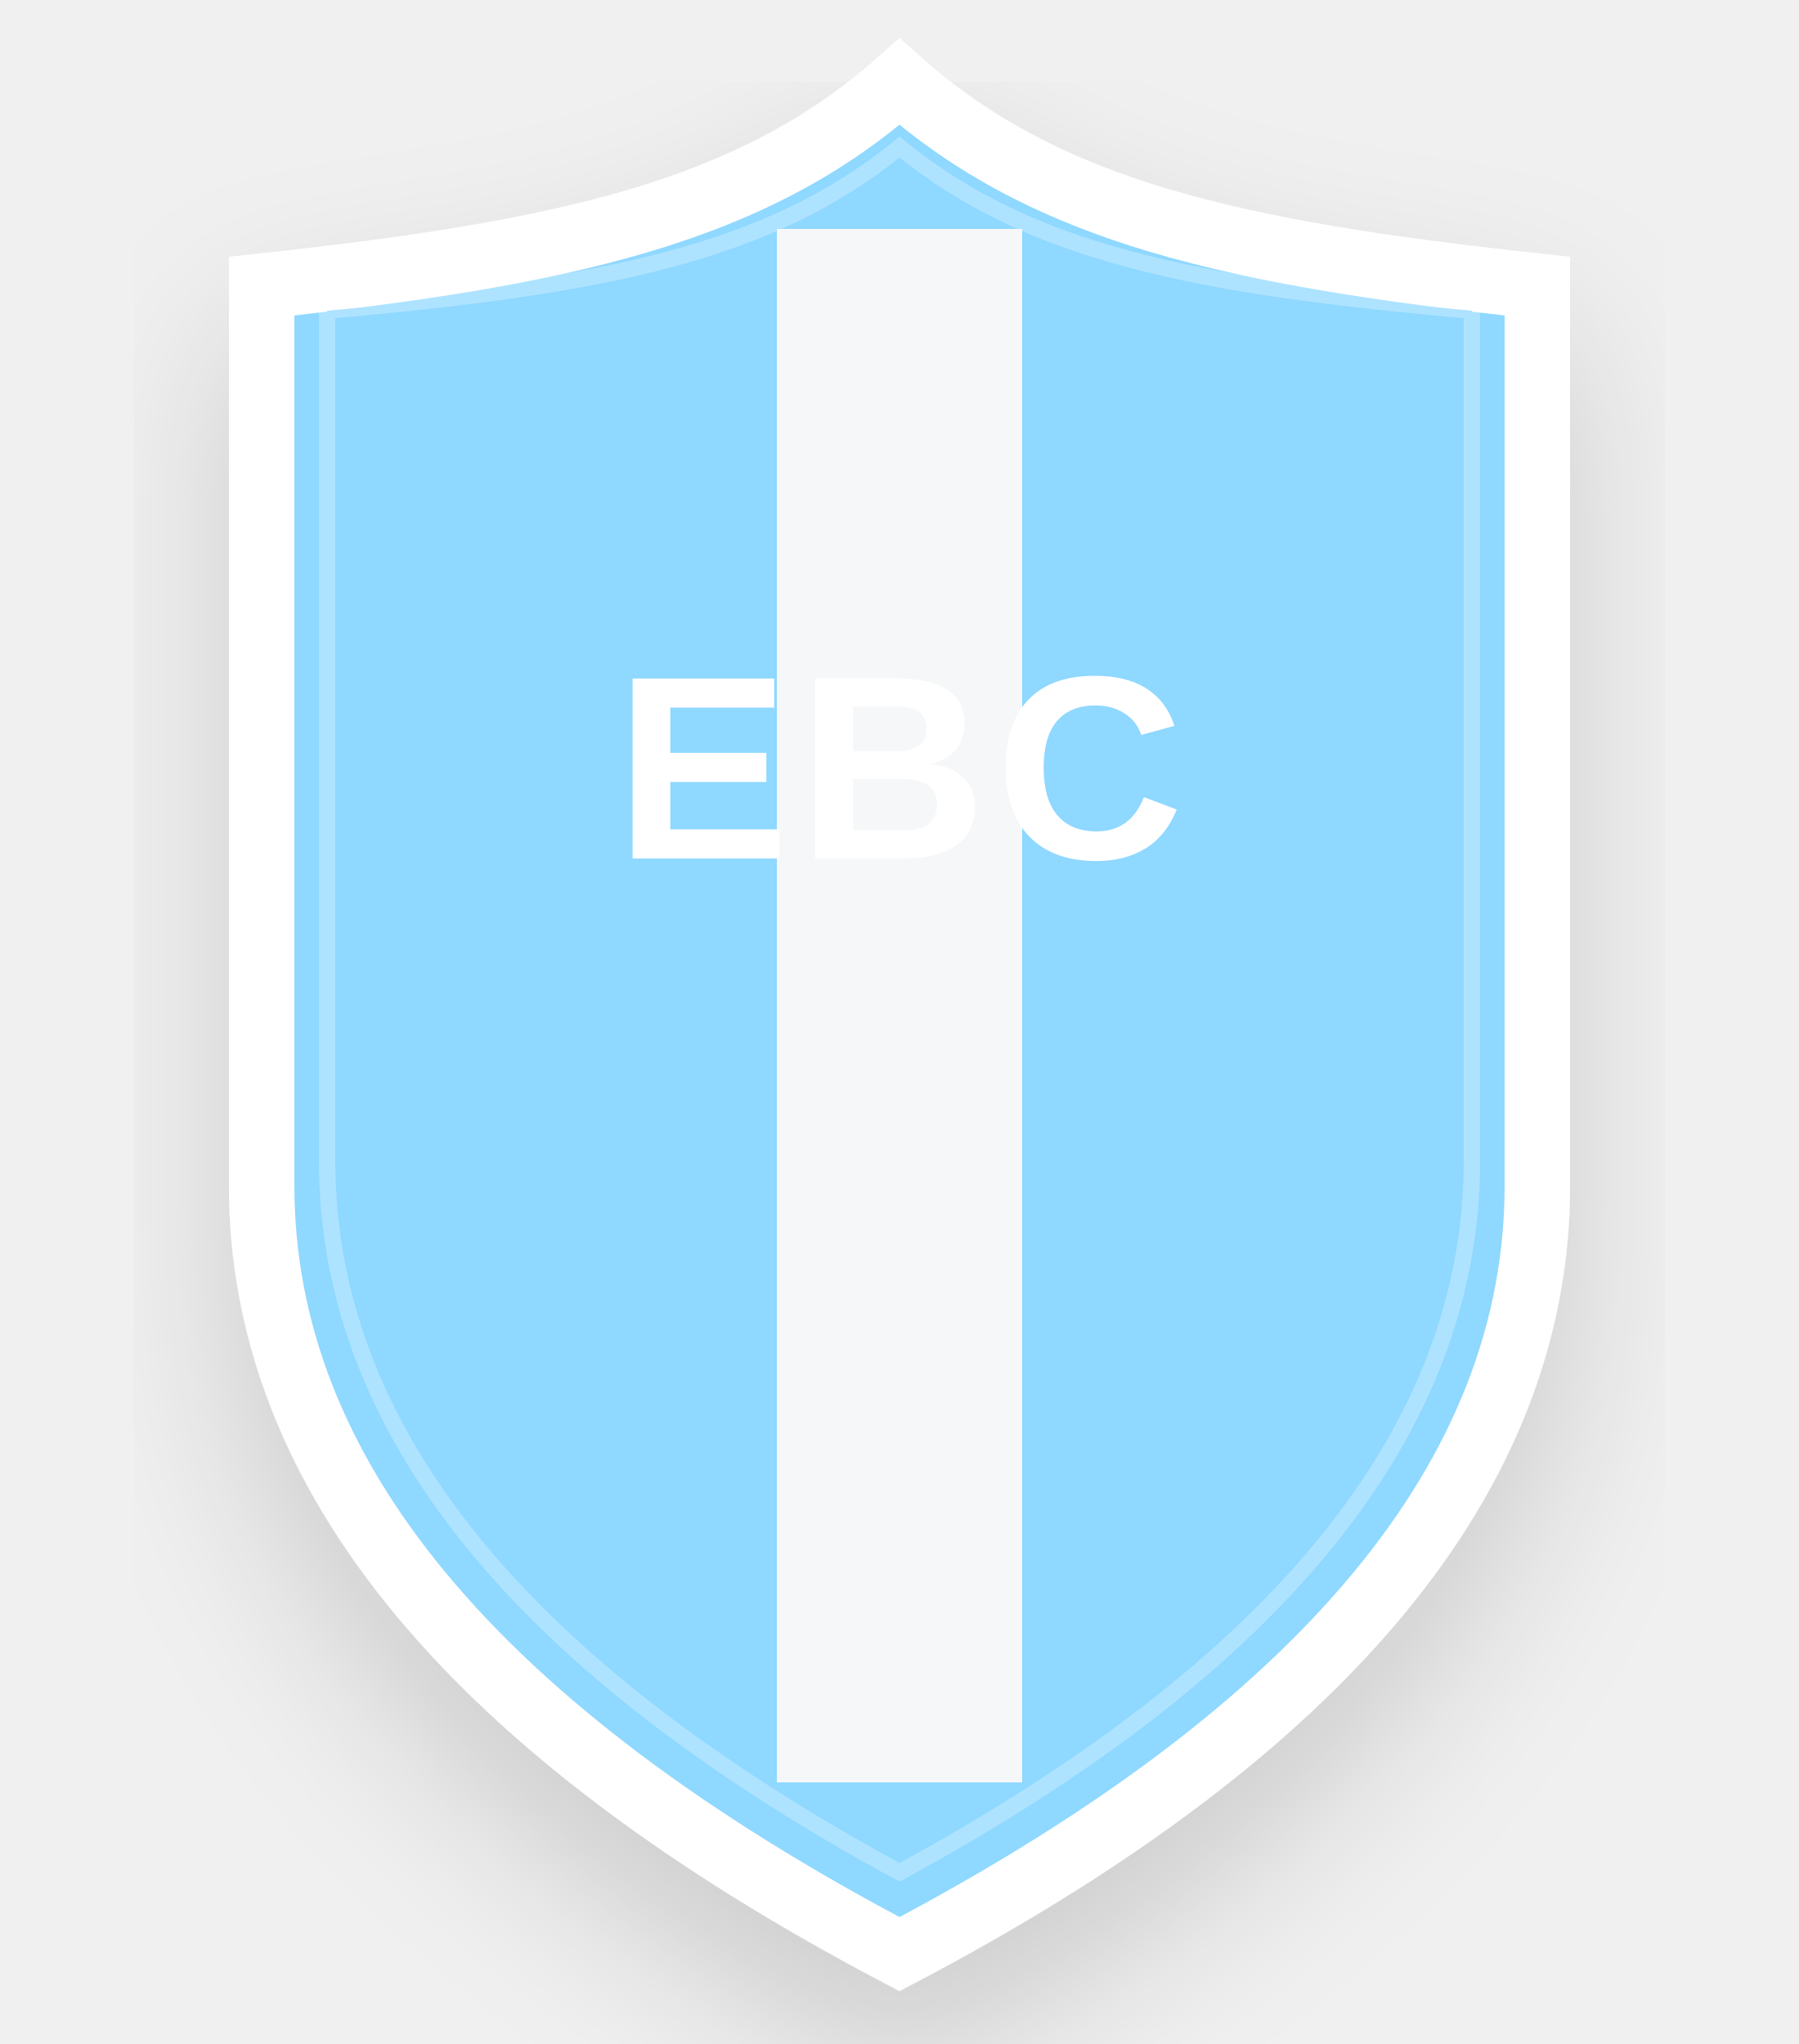
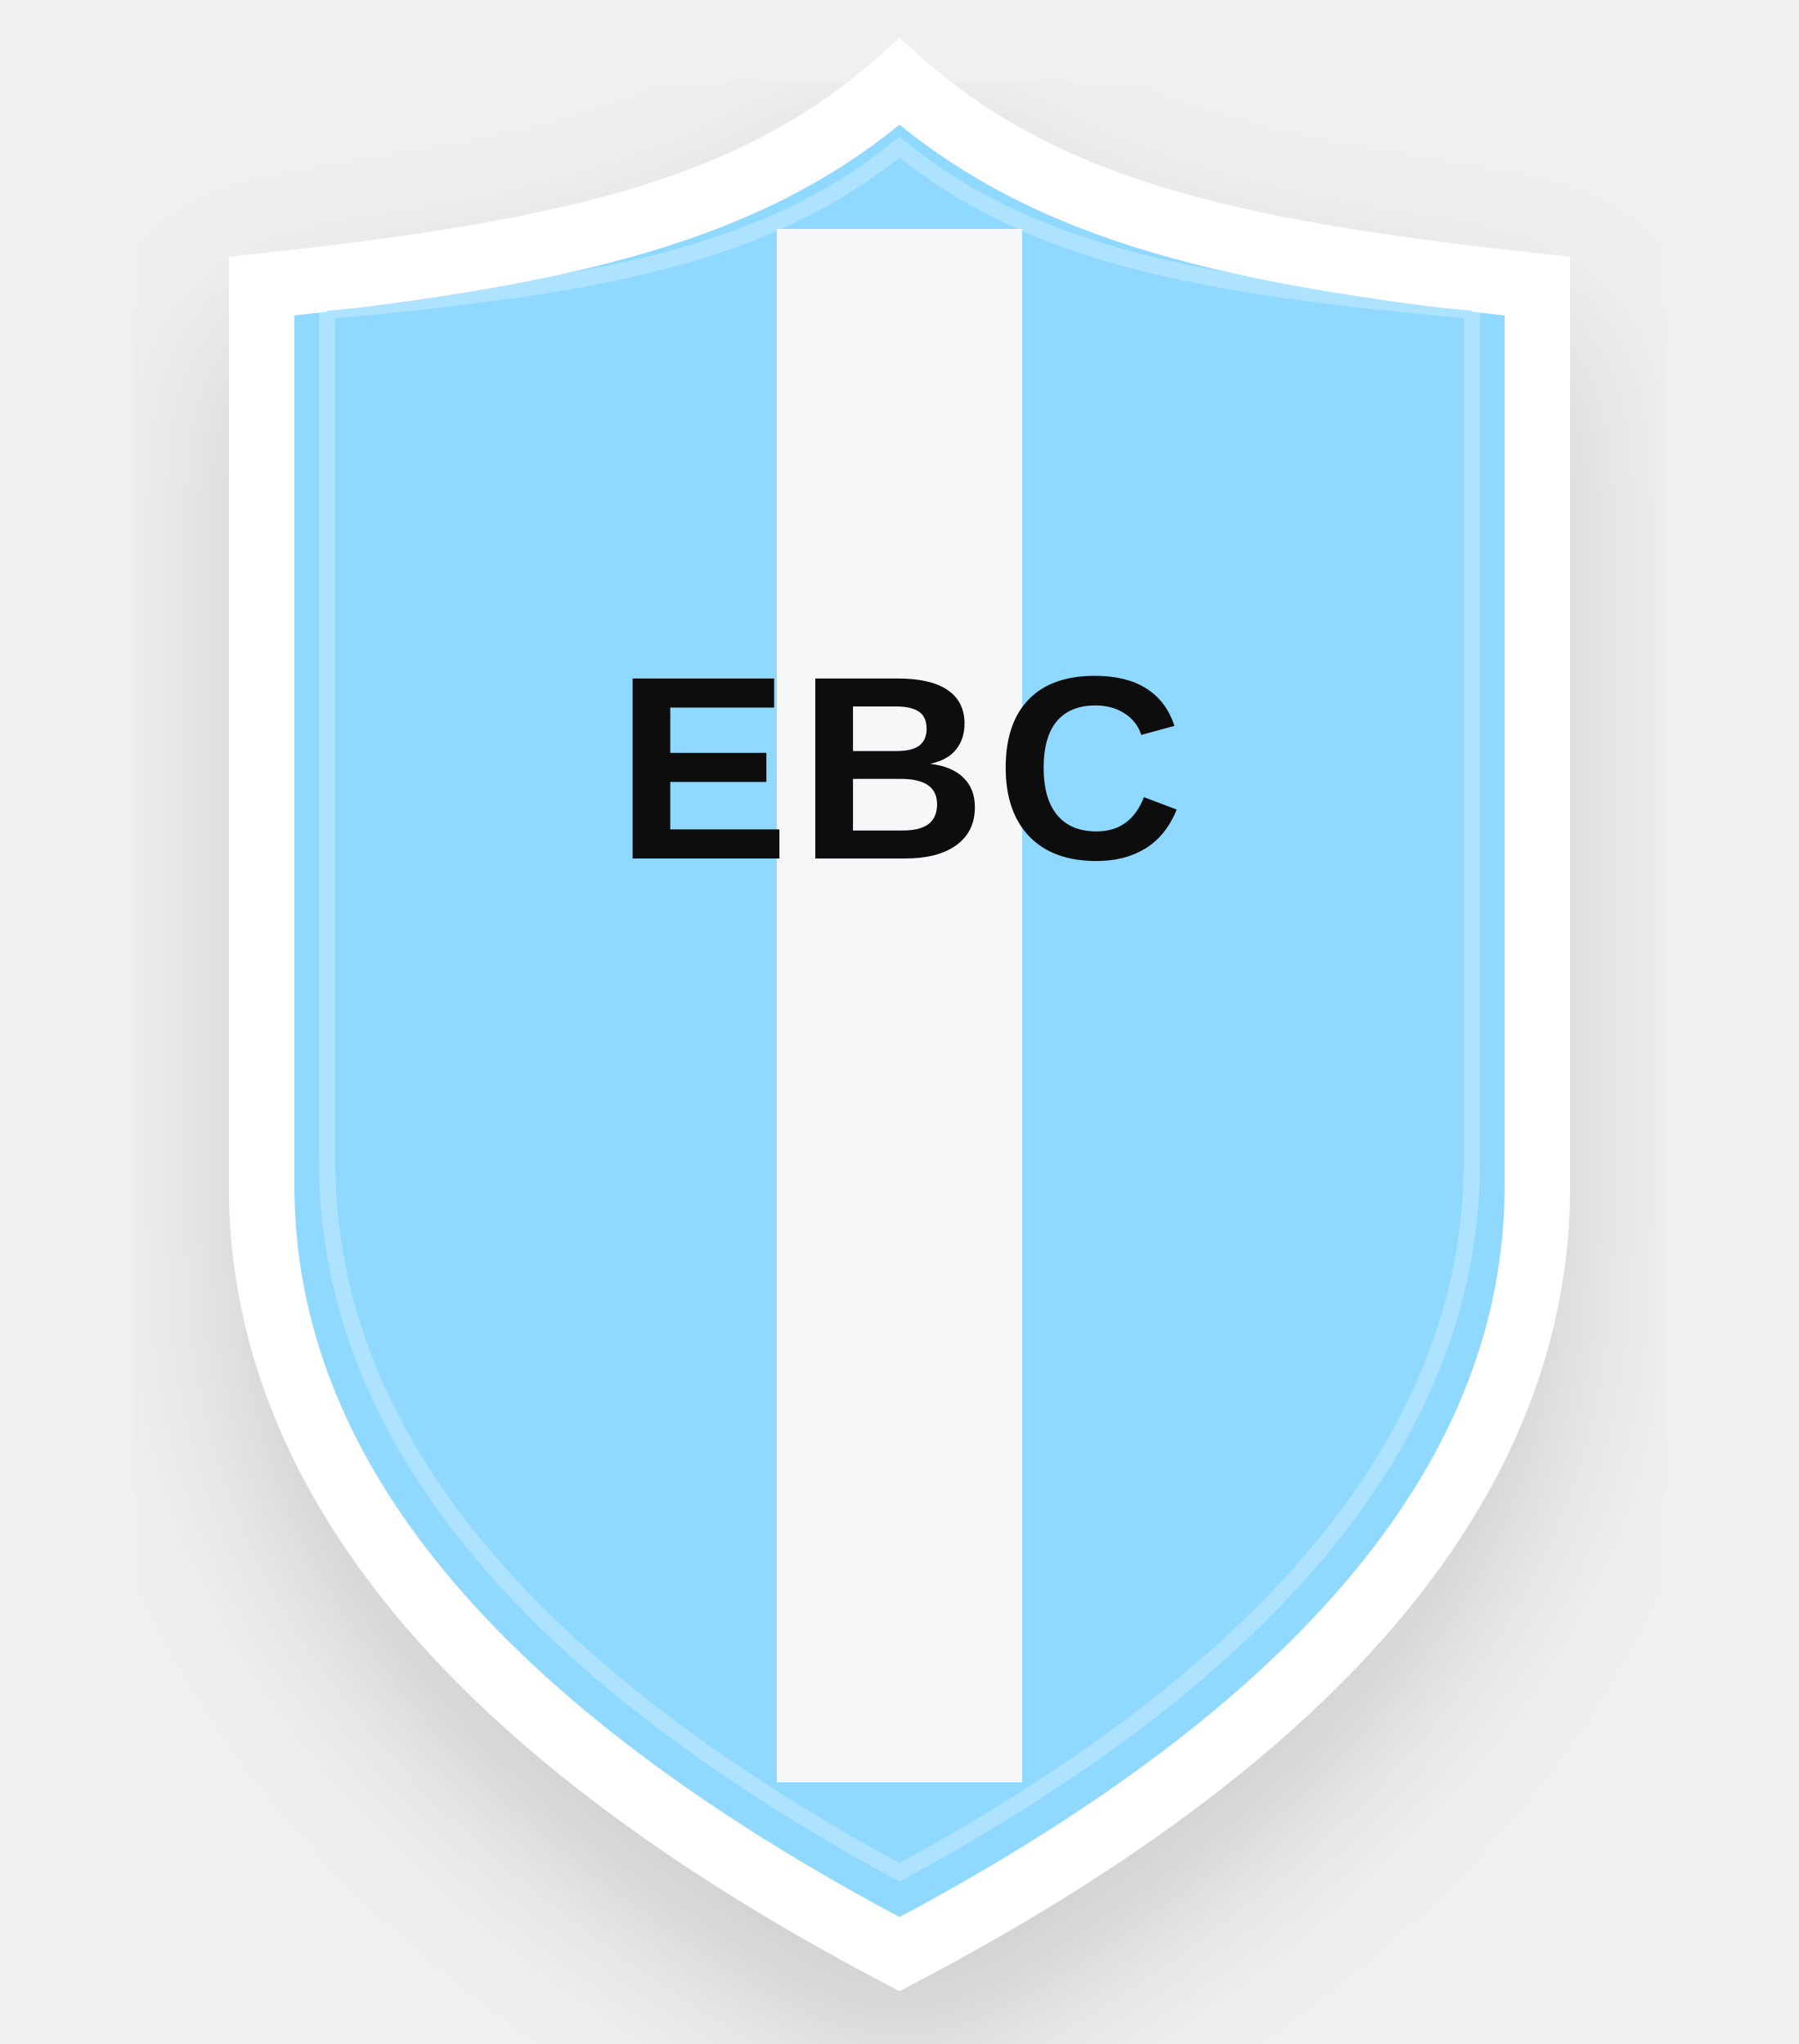
<svg xmlns="http://www.w3.org/2000/svg" viewBox="0 0 220 250">
  <defs>
    <filter id="s">
      <feDropShadow dx="0" dy="10" stdDeviation="10" flood-color="#000" flood-opacity="0.15" />
    </filter>
  </defs>
  <g filter="url(#s)">
    <path d="M110 10 C128 26 151 31 188 35 L188 145 Q188 198 110 239 Q32 198 32 145 L32 35 C69 31 92 26 110 10 Z" fill="#8fd8ff" stroke="#ffffff" stroke-width="8" />
    <path d="M110 18 C126 31 146 35 180 38 L180 142 Q180 191 110 229 Q40 191 40 142 L40 38 C74 35 94 31 110 18 Z" fill="#8fd8ff" stroke="rgba(255,255,255,.28)" stroke-width="2" />
    <rect x="95" y="28" width="30" height="190" fill="#f8f8f8" opacity="0.98" />
-     <text x="110" y="105" text-anchor="middle" font-family="Arial,Helvetica,sans-serif" font-size="32" font-weight="900" letter-spacing="1" fill="#ffffff">EBC</text>
+     <text x="110" y="105" text-anchor="middle" font-family="Arial,Helvetica,sans-serif" font-size="32" font-weight="900" letter-spacing="1" fill="#111111">EBC</text>
  </g>
</svg>
